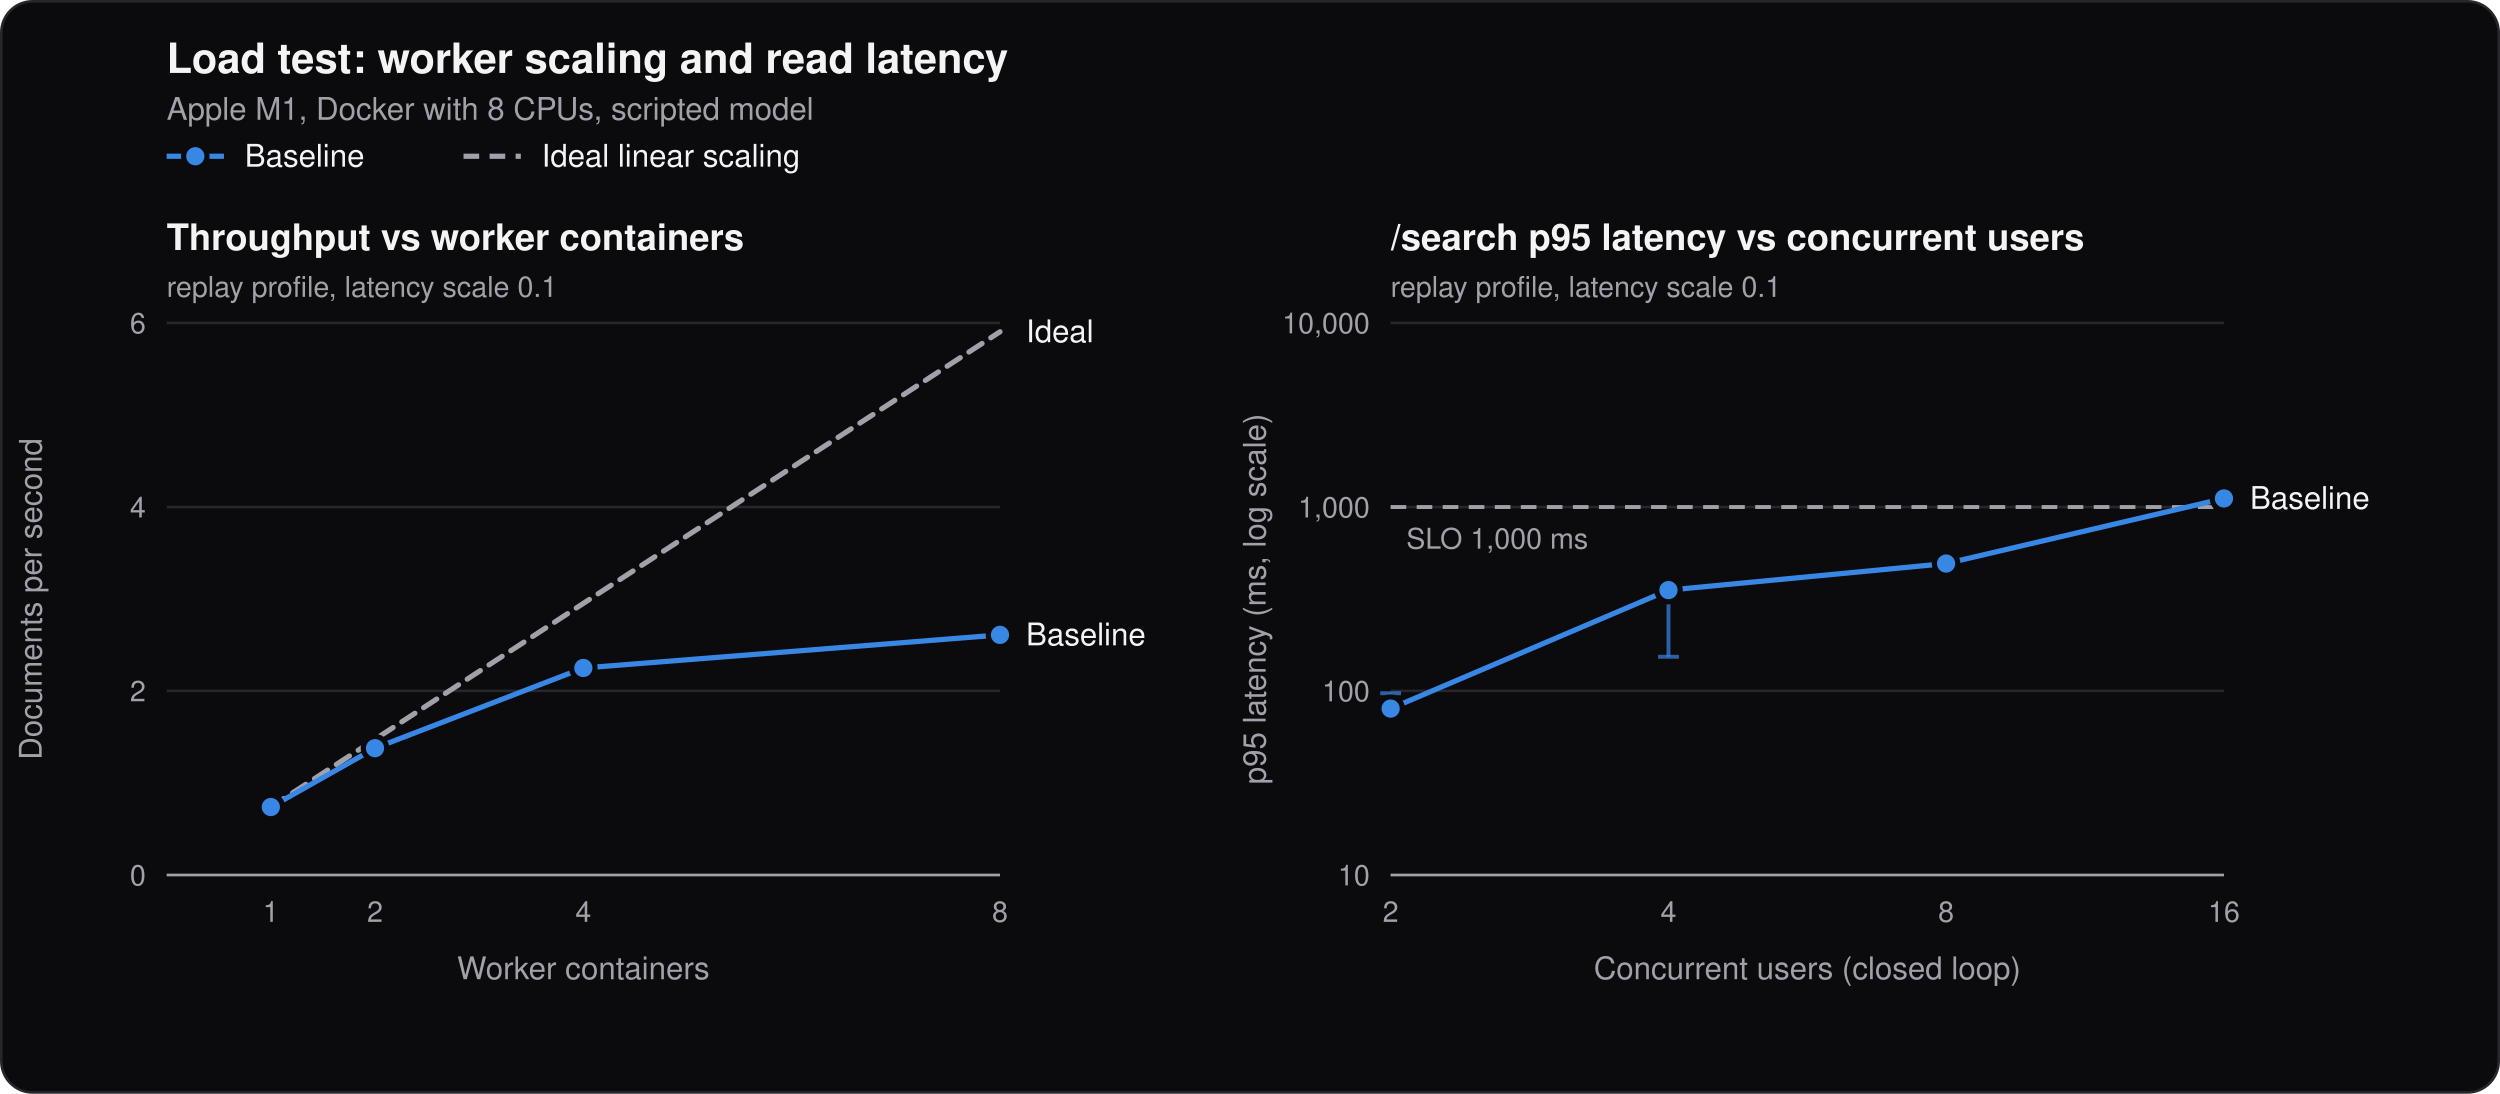
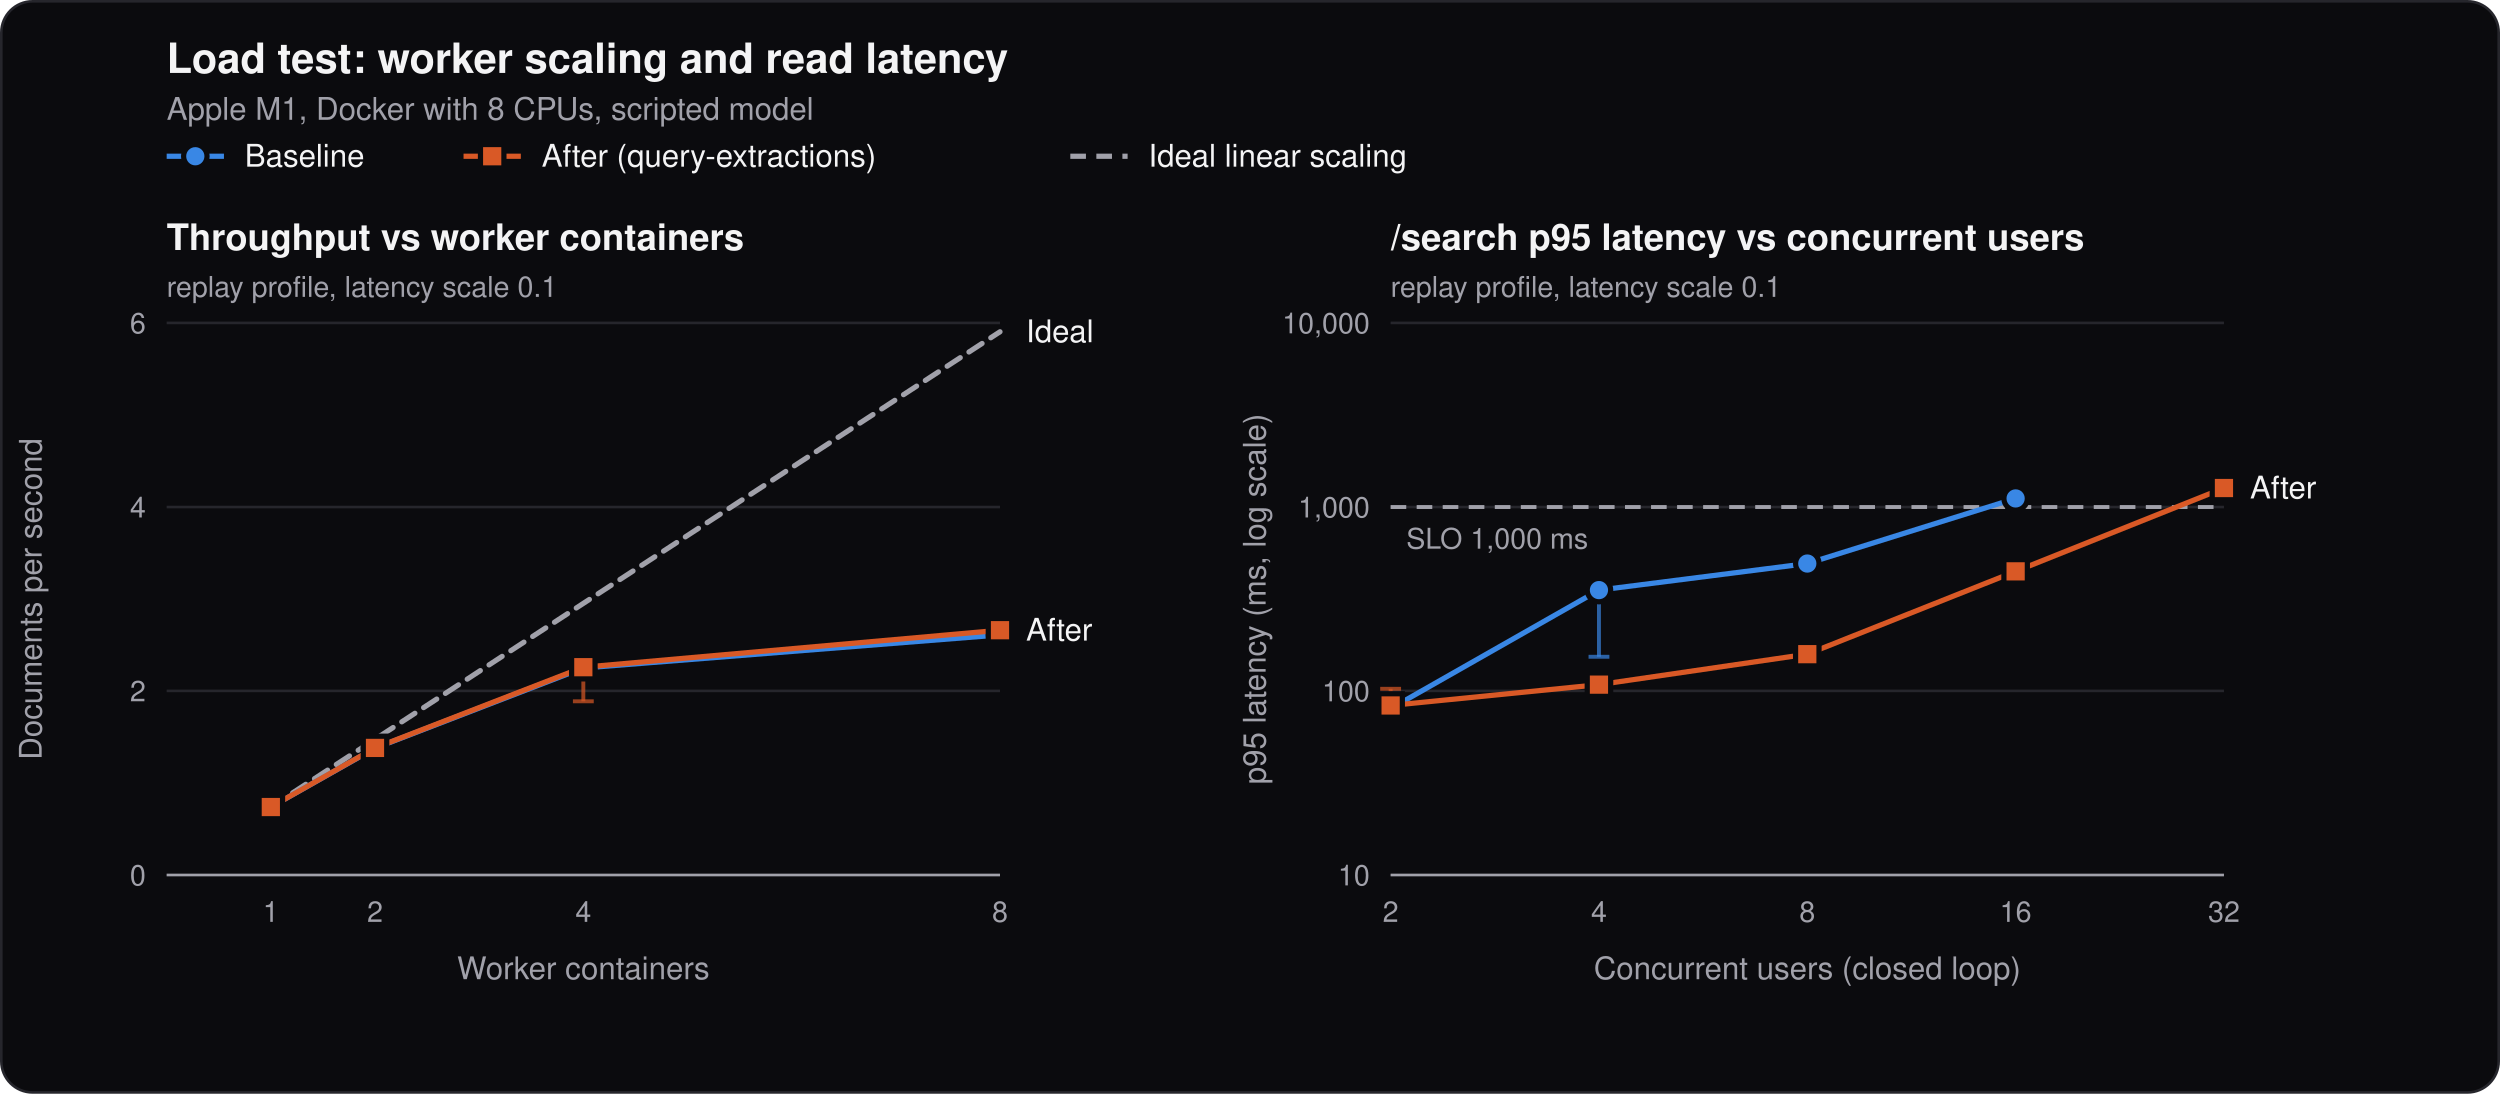
<svg xmlns="http://www.w3.org/2000/svg" width="960" height="420" viewBox="0 0 960 420" font-family="-apple-system, BlinkMacSystemFont, 'Segoe UI', Helvetica, Arial, sans-serif" role="img" aria-labelledby="title desc">
  <rect x="0.5" y="0.5" width="959" height="419" rx="12" fill="#0b0b0e" stroke="#26262c" />
  <text x="64.0" y="28.0" fill="#f4f4f5" font-size="16" font-weight="600" text-anchor="start">Load test: worker scaling and read latency</text>
  <text x="64.0" y="46.0" fill="#a1a1aa" font-size="12" font-weight="400" text-anchor="start">Apple M1, Docker with 8 CPUs, scripted model</text>
  <line x1="64.0" y1="60.0" x2="86.0" y2="60.0" stroke="#3987e5" stroke-width="2" />
  <circle cx="75.0" cy="60.0" r="4.5" fill="#3987e5" stroke="#0b0b0e" stroke-width="2" />
  <text x="94.0" y="64.0" fill="#f4f4f5" font-size="12" font-weight="400" text-anchor="start">Baseline</text>
-   <line x1="178.0" y1="60.0" x2="200.0" y2="60.0" stroke="#a1a1aa" stroke-width="2" stroke-dasharray="6 4" />
-   <text x="208.0" y="64.0" fill="#f4f4f5" font-size="12" font-weight="400" text-anchor="start">Ideal linear scaling</text>
+   <line x1="178.0" y1="60.0" x2="200.0" y2="60.0" stroke="#d95926" stroke-width="2" />
+   <rect x="184.5" y="55.5" width="9" height="9" fill="#d95926" stroke="#0b0b0e" stroke-width="2" />
+   <text x="208.0" y="64.0" fill="#f4f4f5" font-size="12" font-weight="400" text-anchor="start">After (query-extractions)</text>
+   <line x1="411.0" y1="60.0" x2="433.0" y2="60.0" stroke="#a1a1aa" stroke-width="2" stroke-dasharray="6 4" />
+   <text x="441.0" y="64.0" fill="#f4f4f5" font-size="12" font-weight="400" text-anchor="start">Ideal linear scaling</text>
  <text x="64.0" y="96.0" fill="#f4f4f5" font-size="14" font-weight="600" text-anchor="start">Throughput vs worker containers</text>
  <text x="64.0" y="114.0" fill="#a1a1aa" font-size="11" font-weight="400" text-anchor="start">replay profile, latency scale 0.1</text>
  <line x1="64.0" y1="336.0" x2="384.0" y2="336.0" stroke="#26262c" stroke-width="1" />
  <text x="56.0" y="340.0" fill="#a1a1aa" font-size="11" font-weight="400" text-anchor="end">0</text>
  <line x1="64.0" y1="265.3" x2="384.0" y2="265.3" stroke="#26262c" stroke-width="1" />
  <text x="56.0" y="269.3" fill="#a1a1aa" font-size="11" font-weight="400" text-anchor="end">2</text>
  <line x1="64.0" y1="194.7" x2="384.0" y2="194.7" stroke="#26262c" stroke-width="1" />
  <text x="56.0" y="198.7" fill="#a1a1aa" font-size="11" font-weight="400" text-anchor="end">4</text>
  <line x1="64.0" y1="124.0" x2="384.0" y2="124.0" stroke="#26262c" stroke-width="1" />
  <text x="56.0" y="128.0" fill="#a1a1aa" font-size="11" font-weight="400" text-anchor="end">6</text>
  <line x1="64.0" y1="336.0" x2="384.0" y2="336.0" stroke="#a1a1aa" stroke-width="1" />
  <text x="104.0" y="354.0" fill="#a1a1aa" font-size="11" font-weight="400" text-anchor="middle">1</text>
  <text x="144.0" y="354.0" fill="#a1a1aa" font-size="11" font-weight="400" text-anchor="middle">2</text>
  <text x="224.0" y="354.0" fill="#a1a1aa" font-size="11" font-weight="400" text-anchor="middle">4</text>
  <text x="384.0" y="354.0" fill="#a1a1aa" font-size="11" font-weight="400" text-anchor="middle">8</text>
  <text x="224.0" y="376.0" fill="#a1a1aa" font-size="12" font-weight="400" text-anchor="middle">Worker containers</text>
  <text transform="translate(16.0 230.0) rotate(-90)" fill="#a1a1aa" font-size="12" text-anchor="middle">Documents per second</text>
  <polyline points="104.0,309.9 144.0,283.9 224.0,231.7 384.0,127.4" fill="none" stroke="#a1a1aa" stroke-width="2" stroke-linejoin="round" stroke-linecap="round" stroke-dasharray="6 4" />
  <line x1="104.0" y1="309.9" x2="104.0" y2="310.0" stroke="#3987e5" stroke-width="1.5" stroke-opacity="0.7" />
  <line x1="100.0" y1="309.9" x2="108.0" y2="309.9" stroke="#3987e5" stroke-width="1.5" stroke-opacity="0.7" />
  <line x1="100.0" y1="310.0" x2="108.0" y2="310.0" stroke="#3987e5" stroke-width="1.5" stroke-opacity="0.7" />
  <line x1="144.0" y1="287.1" x2="144.0" y2="287.7" stroke="#3987e5" stroke-width="1.5" stroke-opacity="0.7" />
  <line x1="140.0" y1="287.1" x2="148.0" y2="287.1" stroke="#3987e5" stroke-width="1.5" stroke-opacity="0.7" />
  <line x1="140.0" y1="287.7" x2="148.0" y2="287.7" stroke="#3987e5" stroke-width="1.5" stroke-opacity="0.7" />
  <line x1="224.0" y1="255.7" x2="224.0" y2="257.2" stroke="#3987e5" stroke-width="1.5" stroke-opacity="0.7" />
  <line x1="220.0" y1="255.7" x2="228.0" y2="255.7" stroke="#3987e5" stroke-width="1.5" stroke-opacity="0.7" />
  <line x1="220.0" y1="257.2" x2="228.0" y2="257.2" stroke="#3987e5" stroke-width="1.5" stroke-opacity="0.7" />
  <line x1="384.0" y1="241.6" x2="384.0" y2="244.2" stroke="#3987e5" stroke-width="1.5" stroke-opacity="0.7" />
  <line x1="380.0" y1="241.6" x2="388.0" y2="241.6" stroke="#3987e5" stroke-width="1.5" stroke-opacity="0.7" />
  <line x1="380.0" y1="244.2" x2="388.0" y2="244.2" stroke="#3987e5" stroke-width="1.5" stroke-opacity="0.7" />
  <polyline points="104.0,309.9 144.0,287.3 224.0,256.5 384.0,243.8" fill="none" stroke="#3987e5" stroke-width="2" stroke-linejoin="round" stroke-linecap="round" />
  <circle cx="104.0" cy="309.9" r="4.5" fill="#3987e5" stroke="#0b0b0e" stroke-width="2" />
  <circle cx="144.0" cy="287.3" r="4.5" fill="#3987e5" stroke="#0b0b0e" stroke-width="2" />
  <circle cx="224.0" cy="256.5" r="4.5" fill="#3987e5" stroke="#0b0b0e" stroke-width="2" />
  <circle cx="384.0" cy="243.8" r="4.5" fill="#3987e5" stroke="#0b0b0e" stroke-width="2" />
+   <line x1="104.0" y1="309.9" x2="104.0" y2="310.0" stroke="#d95926" stroke-width="1.5" stroke-opacity="0.7" />
+   <line x1="100.0" y1="309.9" x2="108.0" y2="309.9" stroke="#d95926" stroke-width="1.5" stroke-opacity="0.7" />
+   <line x1="100.0" y1="310.0" x2="108.0" y2="310.0" stroke="#d95926" stroke-width="1.5" stroke-opacity="0.7" />
+   <line x1="144.0" y1="286.5" x2="144.0" y2="287.6" stroke="#d95926" stroke-width="1.5" stroke-opacity="0.7" />
+   <line x1="140.0" y1="286.5" x2="148.0" y2="286.5" stroke="#d95926" stroke-width="1.5" stroke-opacity="0.7" />
+   <line x1="140.0" y1="287.6" x2="148.0" y2="287.6" stroke="#d95926" stroke-width="1.5" stroke-opacity="0.7" />
+   <line x1="224.0" y1="255.4" x2="224.0" y2="269.3" stroke="#d95926" stroke-width="1.5" stroke-opacity="0.7" />
+   <line x1="220.0" y1="255.4" x2="228.0" y2="255.4" stroke="#d95926" stroke-width="1.5" stroke-opacity="0.7" />
+   <line x1="220.0" y1="269.3" x2="228.0" y2="269.3" stroke="#d95926" stroke-width="1.5" stroke-opacity="0.7" />
+   <line x1="384.0" y1="242.0" x2="384.0" y2="242.2" stroke="#d95926" stroke-width="1.5" stroke-opacity="0.7" />
+   <line x1="380.0" y1="242.0" x2="388.0" y2="242.0" stroke="#d95926" stroke-width="1.5" stroke-opacity="0.7" />
+   <line x1="380.0" y1="242.2" x2="388.0" y2="242.2" stroke="#d95926" stroke-width="1.5" stroke-opacity="0.7" />
+   <polyline points="104.0,309.9 144.0,287.2 224.0,256.2 384.0,242.0" fill="none" stroke="#d95926" stroke-width="2" stroke-linejoin="round" stroke-linecap="round" />
+   <rect x="99.5" y="305.4" width="9" height="9" fill="#d95926" stroke="#0b0b0e" stroke-width="2" />
+   <rect x="139.5" y="282.7" width="9" height="9" fill="#d95926" stroke="#0b0b0e" stroke-width="2" />
+   <rect x="219.5" y="251.7" width="9" height="9" fill="#d95926" stroke="#0b0b0e" stroke-width="2" />
+   <rect x="379.5" y="237.5" width="9" height="9" fill="#d95926" stroke="#0b0b0e" stroke-width="2" />
  <text x="394.0" y="131.4" fill="#f4f4f5" font-size="12" font-weight="400" text-anchor="start">Ideal</text>
-   <text x="394.0" y="247.8" fill="#f4f4f5" font-size="12" font-weight="400" text-anchor="start">Baseline</text>
+   <text x="394.0" y="246.0" fill="#f4f4f5" font-size="12" font-weight="400" text-anchor="start">After</text>
  <text x="534.0" y="96.0" fill="#f4f4f5" font-size="14" font-weight="600" text-anchor="start">/search p95 latency vs concurrent users</text>
  <text x="534.0" y="114.0" fill="#a1a1aa" font-size="11" font-weight="400" text-anchor="start">replay profile, latency scale 0.1</text>
  <line x1="534.0" y1="336.0" x2="854.0" y2="336.0" stroke="#26262c" stroke-width="1" />
  <text x="526.0" y="340.0" fill="#a1a1aa" font-size="11" font-weight="400" text-anchor="end">10</text>
  <line x1="534.0" y1="265.3" x2="854.0" y2="265.3" stroke="#26262c" stroke-width="1" />
  <text x="526.0" y="269.3" fill="#a1a1aa" font-size="11" font-weight="400" text-anchor="end">100</text>
  <line x1="534.0" y1="194.7" x2="854.0" y2="194.7" stroke="#26262c" stroke-width="1" />
  <text x="526.0" y="198.7" fill="#a1a1aa" font-size="11" font-weight="400" text-anchor="end">1,000</text>
  <line x1="534.0" y1="124.0" x2="854.0" y2="124.0" stroke="#26262c" stroke-width="1" />
  <text x="526.0" y="128.0" fill="#a1a1aa" font-size="11" font-weight="400" text-anchor="end">10,000</text>
  <line x1="534.0" y1="336.0" x2="854.0" y2="336.0" stroke="#a1a1aa" stroke-width="1" />
  <text x="534.0" y="354.0" fill="#a1a1aa" font-size="11" font-weight="400" text-anchor="middle">2</text>
-   <text x="640.7" y="354.0" fill="#a1a1aa" font-size="11" font-weight="400" text-anchor="middle">4</text>
-   <text x="747.3" y="354.0" fill="#a1a1aa" font-size="11" font-weight="400" text-anchor="middle">8</text>
-   <text x="854.0" y="354.0" fill="#a1a1aa" font-size="11" font-weight="400" text-anchor="middle">16</text>
+   <text x="614.0" y="354.0" fill="#a1a1aa" font-size="11" font-weight="400" text-anchor="middle">4</text>
+   <text x="694.0" y="354.0" fill="#a1a1aa" font-size="11" font-weight="400" text-anchor="middle">8</text>
+   <text x="774.0" y="354.0" fill="#a1a1aa" font-size="11" font-weight="400" text-anchor="middle">16</text>
+   <text x="854.0" y="354.0" fill="#a1a1aa" font-size="11" font-weight="400" text-anchor="middle">32</text>
  <text x="694.0" y="376.0" fill="#a1a1aa" font-size="12" font-weight="400" text-anchor="middle">Concurrent users (closed loop)</text>
  <text transform="translate(486.0 230.0) rotate(-90)" fill="#a1a1aa" font-size="12" text-anchor="middle">p95 latency (ms, log scale)</text>
  <line x1="534.0" y1="194.7" x2="854.0" y2="194.7" stroke="#a1a1aa" stroke-width="1.5" stroke-dasharray="6 4" />
  <text x="540.0" y="210.7" fill="#a1a1aa" font-size="11" font-weight="400" text-anchor="start">SLO 1,000 ms</text>
  <line x1="534.0" y1="266.2" x2="534.0" y2="273.7" stroke="#3987e5" stroke-width="1.5" stroke-opacity="0.7" />
  <line x1="530.0" y1="266.2" x2="538.0" y2="266.2" stroke="#3987e5" stroke-width="1.5" stroke-opacity="0.7" />
  <line x1="530.0" y1="273.7" x2="538.0" y2="273.7" stroke="#3987e5" stroke-width="1.5" stroke-opacity="0.7" />
-   <line x1="640.7" y1="226.4" x2="640.7" y2="252.2" stroke="#3987e5" stroke-width="1.5" stroke-opacity="0.7" />
-   <line x1="636.7" y1="226.4" x2="644.7" y2="226.4" stroke="#3987e5" stroke-width="1.5" stroke-opacity="0.7" />
-   <line x1="636.7" y1="252.2" x2="644.7" y2="252.2" stroke="#3987e5" stroke-width="1.5" stroke-opacity="0.7" />
-   <line x1="747.3" y1="213.9" x2="747.3" y2="216.6" stroke="#3987e5" stroke-width="1.5" stroke-opacity="0.7" />
-   <line x1="743.3" y1="213.9" x2="751.3" y2="213.9" stroke="#3987e5" stroke-width="1.5" stroke-opacity="0.7" />
-   <line x1="743.3" y1="216.6" x2="751.3" y2="216.6" stroke="#3987e5" stroke-width="1.5" stroke-opacity="0.7" />
-   <line x1="854.0" y1="191.2" x2="854.0" y2="192.6" stroke="#3987e5" stroke-width="1.5" stroke-opacity="0.7" />
-   <line x1="850.0" y1="191.2" x2="858.0" y2="191.2" stroke="#3987e5" stroke-width="1.5" stroke-opacity="0.7" />
-   <line x1="850.0" y1="192.6" x2="858.0" y2="192.6" stroke="#3987e5" stroke-width="1.5" stroke-opacity="0.7" />
-   <polyline points="534.0,272.1 640.7,226.6 747.3,216.4 854.0,191.4" fill="none" stroke="#3987e5" stroke-width="2" stroke-linejoin="round" stroke-linecap="round" />
+   <line x1="614.0" y1="226.4" x2="614.0" y2="252.2" stroke="#3987e5" stroke-width="1.5" stroke-opacity="0.7" />
+   <line x1="610.0" y1="226.4" x2="618.0" y2="226.4" stroke="#3987e5" stroke-width="1.5" stroke-opacity="0.7" />
+   <line x1="610.0" y1="252.2" x2="618.0" y2="252.2" stroke="#3987e5" stroke-width="1.5" stroke-opacity="0.7" />
+   <line x1="694.0" y1="213.9" x2="694.0" y2="216.6" stroke="#3987e5" stroke-width="1.5" stroke-opacity="0.7" />
+   <line x1="690.0" y1="213.9" x2="698.0" y2="213.9" stroke="#3987e5" stroke-width="1.5" stroke-opacity="0.7" />
+   <line x1="690.0" y1="216.6" x2="698.0" y2="216.6" stroke="#3987e5" stroke-width="1.5" stroke-opacity="0.7" />
+   <line x1="774.0" y1="191.2" x2="774.0" y2="192.6" stroke="#3987e5" stroke-width="1.5" stroke-opacity="0.7" />
+   <line x1="770.0" y1="191.2" x2="778.0" y2="191.2" stroke="#3987e5" stroke-width="1.5" stroke-opacity="0.7" />
+   <line x1="770.0" y1="192.6" x2="778.0" y2="192.6" stroke="#3987e5" stroke-width="1.5" stroke-opacity="0.7" />
+   <polyline points="534.0,272.1 614.0,226.6 694.0,216.4 774.0,191.4" fill="none" stroke="#3987e5" stroke-width="2" stroke-linejoin="round" stroke-linecap="round" />
  <circle cx="534.0" cy="272.1" r="4.5" fill="#3987e5" stroke="#0b0b0e" stroke-width="2" />
-   <circle cx="640.7" cy="226.6" r="4.5" fill="#3987e5" stroke="#0b0b0e" stroke-width="2" />
-   <circle cx="747.3" cy="216.4" r="4.5" fill="#3987e5" stroke="#0b0b0e" stroke-width="2" />
-   <circle cx="854.0" cy="191.4" r="4.5" fill="#3987e5" stroke="#0b0b0e" stroke-width="2" />
-   <text x="864.0" y="195.4" fill="#f4f4f5" font-size="12" font-weight="400" text-anchor="start">Baseline</text>
+   <circle cx="614.0" cy="226.6" r="4.5" fill="#3987e5" stroke="#0b0b0e" stroke-width="2" />
+   <circle cx="694.0" cy="216.4" r="4.5" fill="#3987e5" stroke="#0b0b0e" stroke-width="2" />
+   <circle cx="774.0" cy="191.4" r="4.5" fill="#3987e5" stroke="#0b0b0e" stroke-width="2" />
+   <line x1="534.0" y1="264.5" x2="534.0" y2="272.2" stroke="#d95926" stroke-width="1.5" stroke-opacity="0.7" />
+   <line x1="530.0" y1="264.5" x2="538.0" y2="264.5" stroke="#d95926" stroke-width="1.5" stroke-opacity="0.7" />
+   <line x1="530.0" y1="272.2" x2="538.0" y2="272.2" stroke="#d95926" stroke-width="1.5" stroke-opacity="0.7" />
+   <line x1="614.0" y1="260.0" x2="614.0" y2="265.1" stroke="#d95926" stroke-width="1.5" stroke-opacity="0.7" />
+   <line x1="610.0" y1="260.0" x2="618.0" y2="260.0" stroke="#d95926" stroke-width="1.5" stroke-opacity="0.7" />
+   <line x1="610.0" y1="265.1" x2="618.0" y2="265.1" stroke="#d95926" stroke-width="1.5" stroke-opacity="0.7" />
+   <line x1="694.0" y1="249.0" x2="694.0" y2="251.2" stroke="#d95926" stroke-width="1.5" stroke-opacity="0.7" />
+   <line x1="690.0" y1="249.0" x2="698.0" y2="249.0" stroke="#d95926" stroke-width="1.5" stroke-opacity="0.7" />
+   <line x1="690.0" y1="251.2" x2="698.0" y2="251.2" stroke="#d95926" stroke-width="1.5" stroke-opacity="0.7" />
+   <line x1="774.0" y1="219.2" x2="774.0" y2="219.9" stroke="#d95926" stroke-width="1.5" stroke-opacity="0.7" />
+   <line x1="770.0" y1="219.2" x2="778.0" y2="219.2" stroke="#d95926" stroke-width="1.5" stroke-opacity="0.7" />
+   <line x1="770.0" y1="219.9" x2="778.0" y2="219.9" stroke="#d95926" stroke-width="1.5" stroke-opacity="0.7" />
+   <line x1="854.0" y1="186.3" x2="854.0" y2="187.9" stroke="#d95926" stroke-width="1.5" stroke-opacity="0.7" />
+   <line x1="850.0" y1="186.3" x2="858.0" y2="186.3" stroke="#d95926" stroke-width="1.5" stroke-opacity="0.7" />
+   <line x1="850.0" y1="187.9" x2="858.0" y2="187.9" stroke="#d95926" stroke-width="1.5" stroke-opacity="0.7" />
+   <polyline points="534.0,270.9 614.0,262.9 694.0,251.2 774.0,219.4 854.0,187.4" fill="none" stroke="#d95926" stroke-width="2" stroke-linejoin="round" stroke-linecap="round" />
+   <rect x="529.5" y="266.4" width="9" height="9" fill="#d95926" stroke="#0b0b0e" stroke-width="2" />
+   <rect x="609.5" y="258.4" width="9" height="9" fill="#d95926" stroke="#0b0b0e" stroke-width="2" />
+   <rect x="689.5" y="246.7" width="9" height="9" fill="#d95926" stroke="#0b0b0e" stroke-width="2" />
+   <rect x="769.5" y="214.9" width="9" height="9" fill="#d95926" stroke="#0b0b0e" stroke-width="2" />
+   <rect x="849.5" y="182.9" width="9" height="9" fill="#d95926" stroke="#0b0b0e" stroke-width="2" />
+   <text x="864.0" y="191.4" fill="#f4f4f5" font-size="12" font-weight="400" text-anchor="start">After</text>
</svg>
